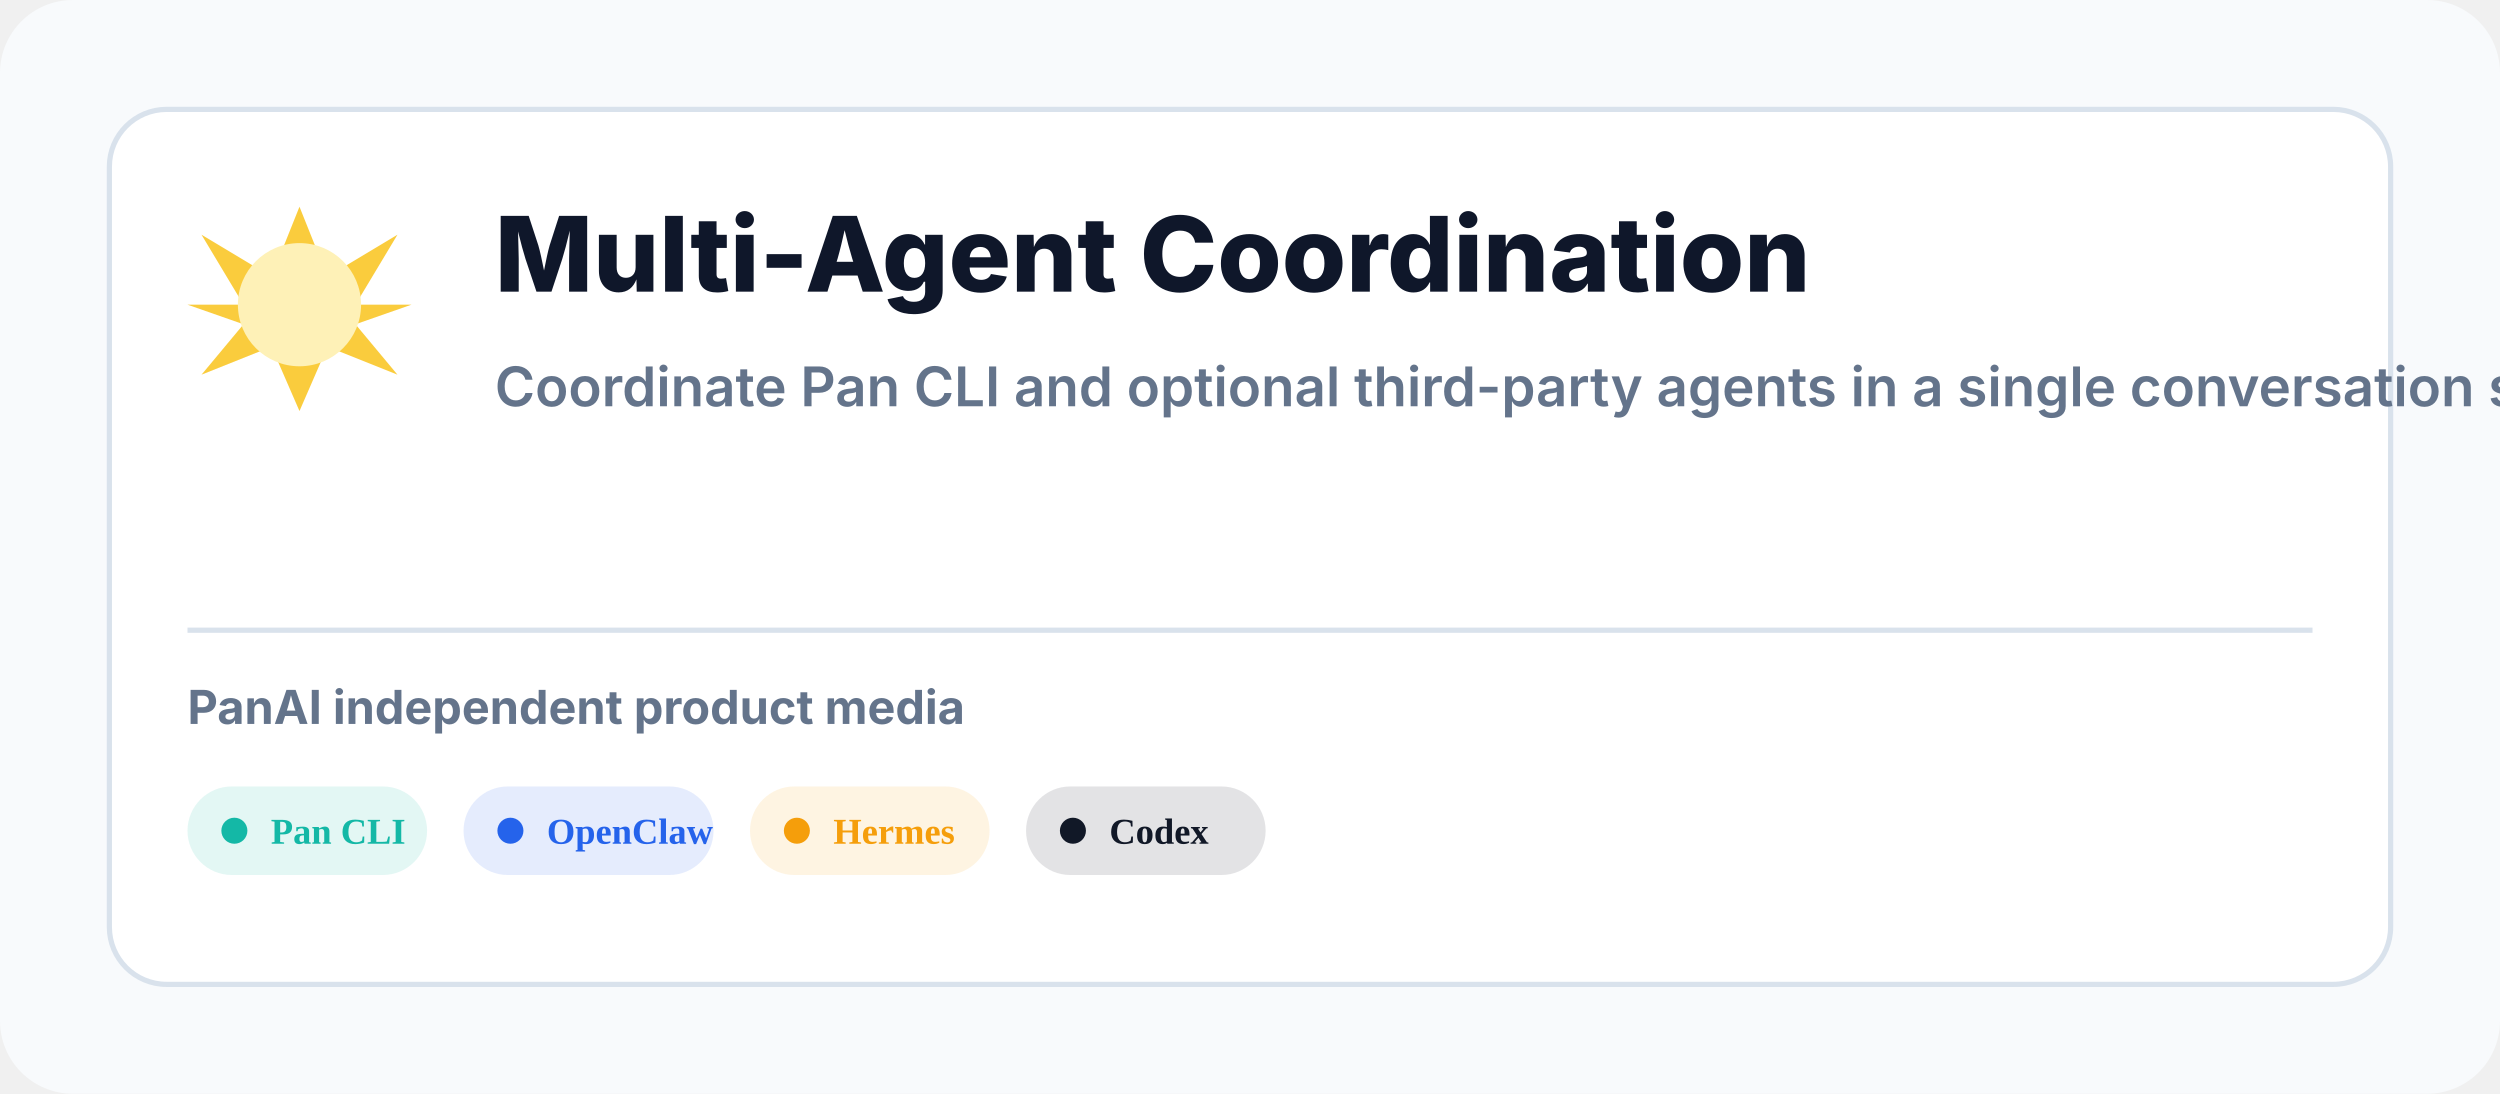
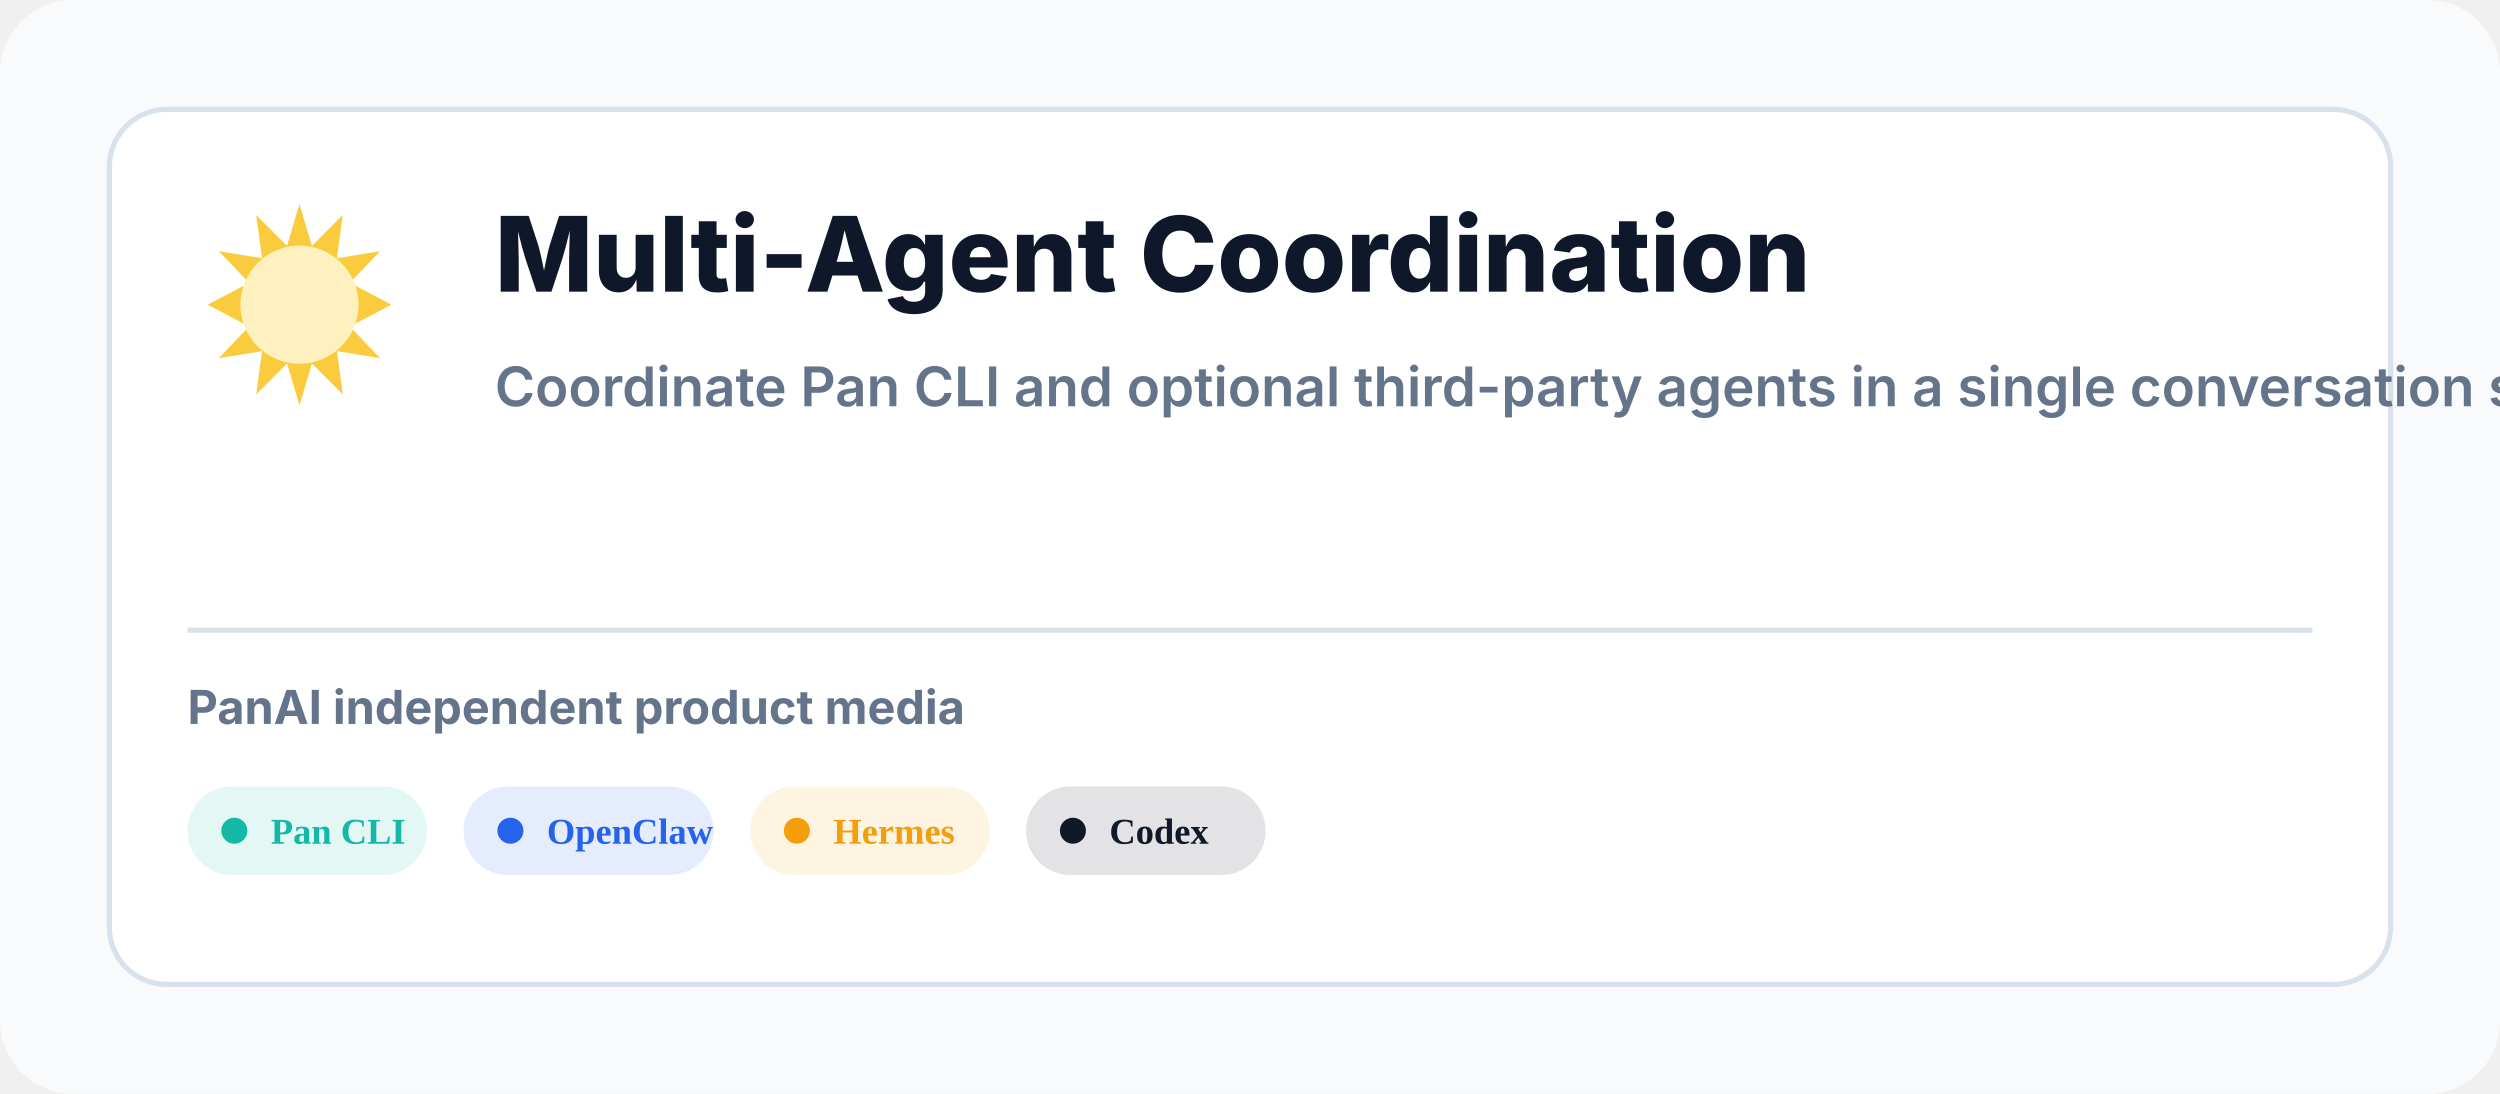
<svg xmlns="http://www.w3.org/2000/svg" width="960" height="420" viewBox="0 0 960 420" role="img" aria-label="Multi-Agent Coordination">
  <rect width="960" height="420" rx="28" fill="#f8fafc" />
  <rect x="42" y="42" width="876" height="336" rx="22" fill="#ffffff" stroke="#d9e2ec" stroke-width="2" />
  <g transform="translate(72 74) scale(1.075)">
-     <path d="M40 5L50 30L75 15L60 40L80 40L60 47L75 65L50 55L40 78L30 55L5 65L20 47L0 40L20 40L5 15L30 30Z" fill="#FACC3D" />
-     <circle cx="40" cy="40" r="22" fill="#FEF1B7" />
+     <path d="M40 4.06 44.45 18.98 55.47 7.93 53.37 23.39 68.79 20.9 58.02 32.2 72.81 40 58.02 47.8 68.79 59.1 53.37 56.61 55.47 72.07 44.45 61.02 40 75.94 35.55 61.02 24.53 72.07 26.63 56.61 11.21 59.1 21.98 47.8 7.19 40 21.98 32.2 11.21 20.9 26.63 23.39 24.53 7.93 35.55 18.98Z" fill="#FACC3D" />
+     <circle cx="40" cy="40" r="21.09" fill="#FFF1BF" />
  </g>
  <text x="190" y="112" font-family="Inter, ui-sans-serif, system-ui, -apple-system, BlinkMacSystemFont, Segoe UI, sans-serif" font-size="40" font-weight="800" fill="#0f172a">Multi-Agent Coordination</text>
  <text x="190" y="156" font-family="Inter, ui-sans-serif, system-ui, -apple-system, BlinkMacSystemFont, Segoe UI, sans-serif" font-size="21" font-weight="600" fill="#64748b">Coordinate Pan CLI and optional third-party agents in a single conversation surface.</text>
  <line x1="72" y1="242" x2="888" y2="242" stroke="#d9e2ec" stroke-width="2" />
  <text x="72" y="278" font-family="Inter, ui-sans-serif, system-ui, -apple-system, BlinkMacSystemFont, Segoe UI, sans-serif" font-size="18" font-weight="700" fill="#64748b">PanAI independent product media</text>
  <rect x="72" y="302" width="92" height="34" rx="17" fill="#14b8a6" fill-opacity="0.12" />
  <circle cx="90" cy="319" r="5" fill="#14b8a6" />
  <text x="104" y="324" font-size="14" font-weight="700" fill="#14b8a6">Pan CLI</text>
  <rect x="178" y="302" width="96" height="34" rx="17" fill="#2563eb" fill-opacity="0.12" />
  <circle cx="196" cy="319" r="5" fill="#2563eb" />
  <text x="210" y="324" font-size="14" font-weight="700" fill="#2563eb">OpenClaw</text>
  <rect x="288" y="302" width="92" height="34" rx="17" fill="#f59e0b" fill-opacity="0.12" />
  <circle cx="306" cy="319" r="5" fill="#f59e0b" />
  <text x="320" y="324" font-size="14" font-weight="700" fill="#f59e0b">Hermes</text>
  <rect x="394" y="302" width="92" height="34" rx="17" fill="#111827" fill-opacity="0.12" />
  <circle cx="412" cy="319" r="5" fill="#111827" />
  <text x="426" y="324" font-size="14" font-weight="700" fill="#111827">Codex</text>
</svg>
